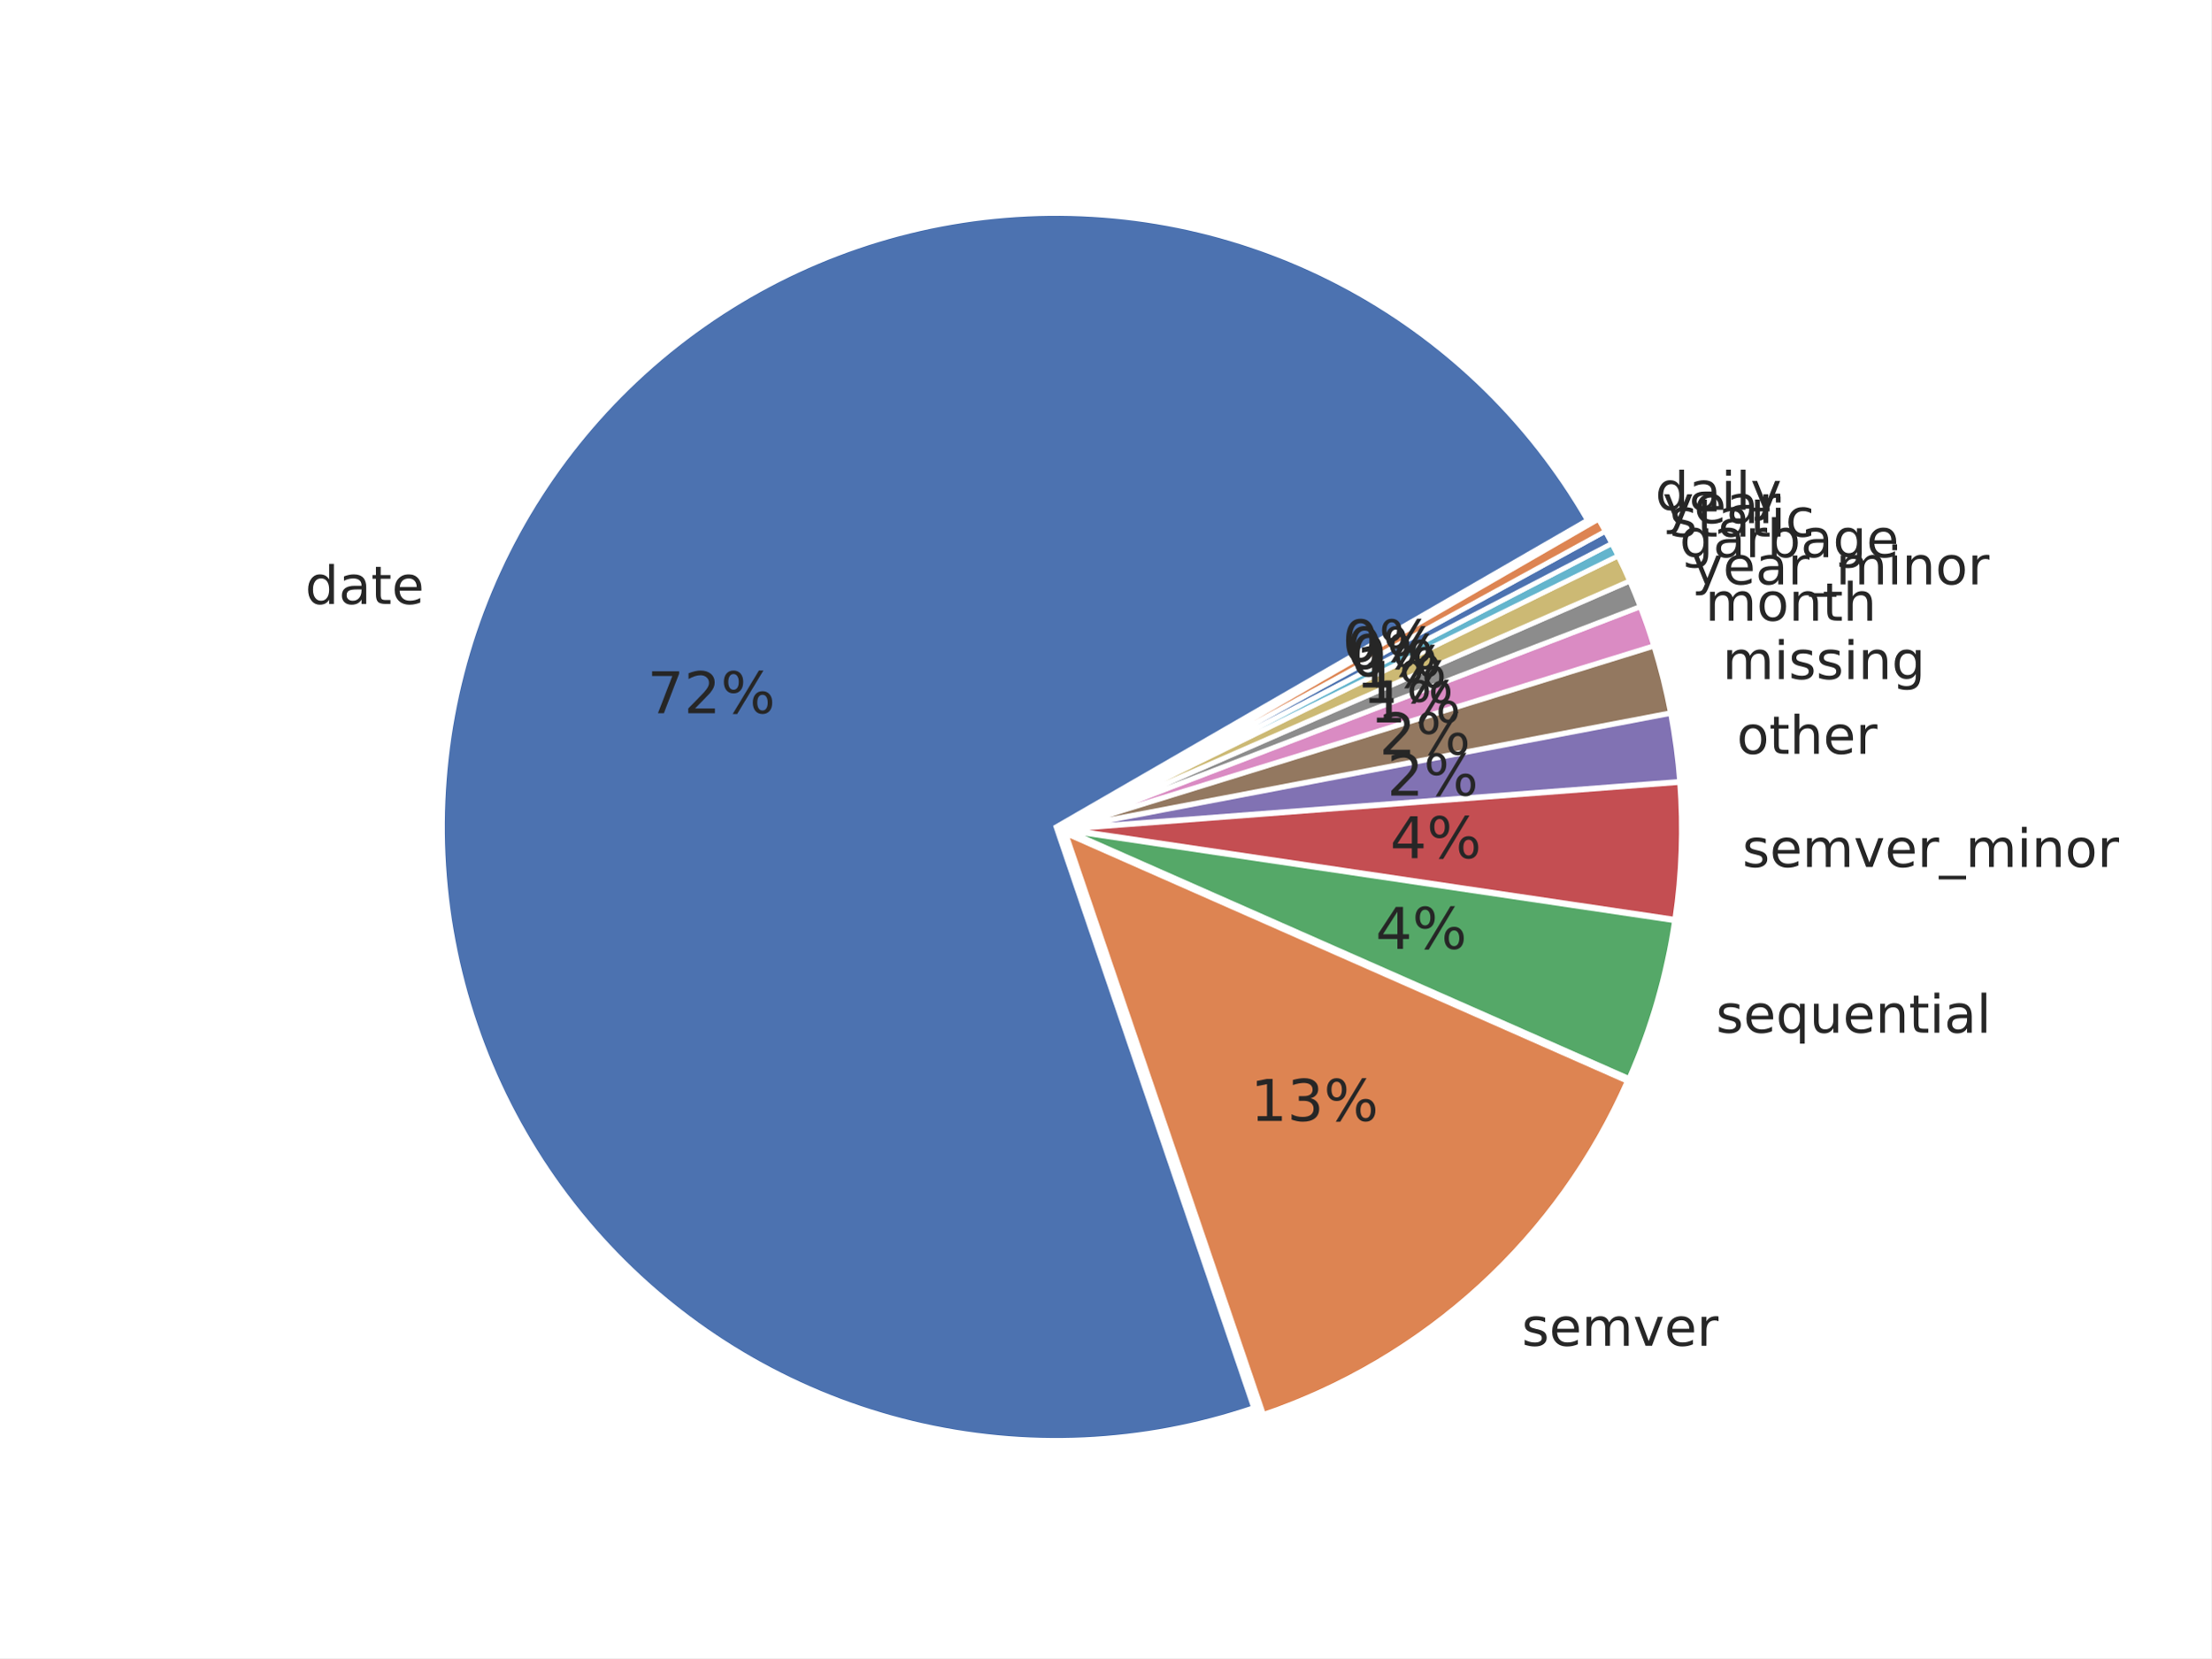
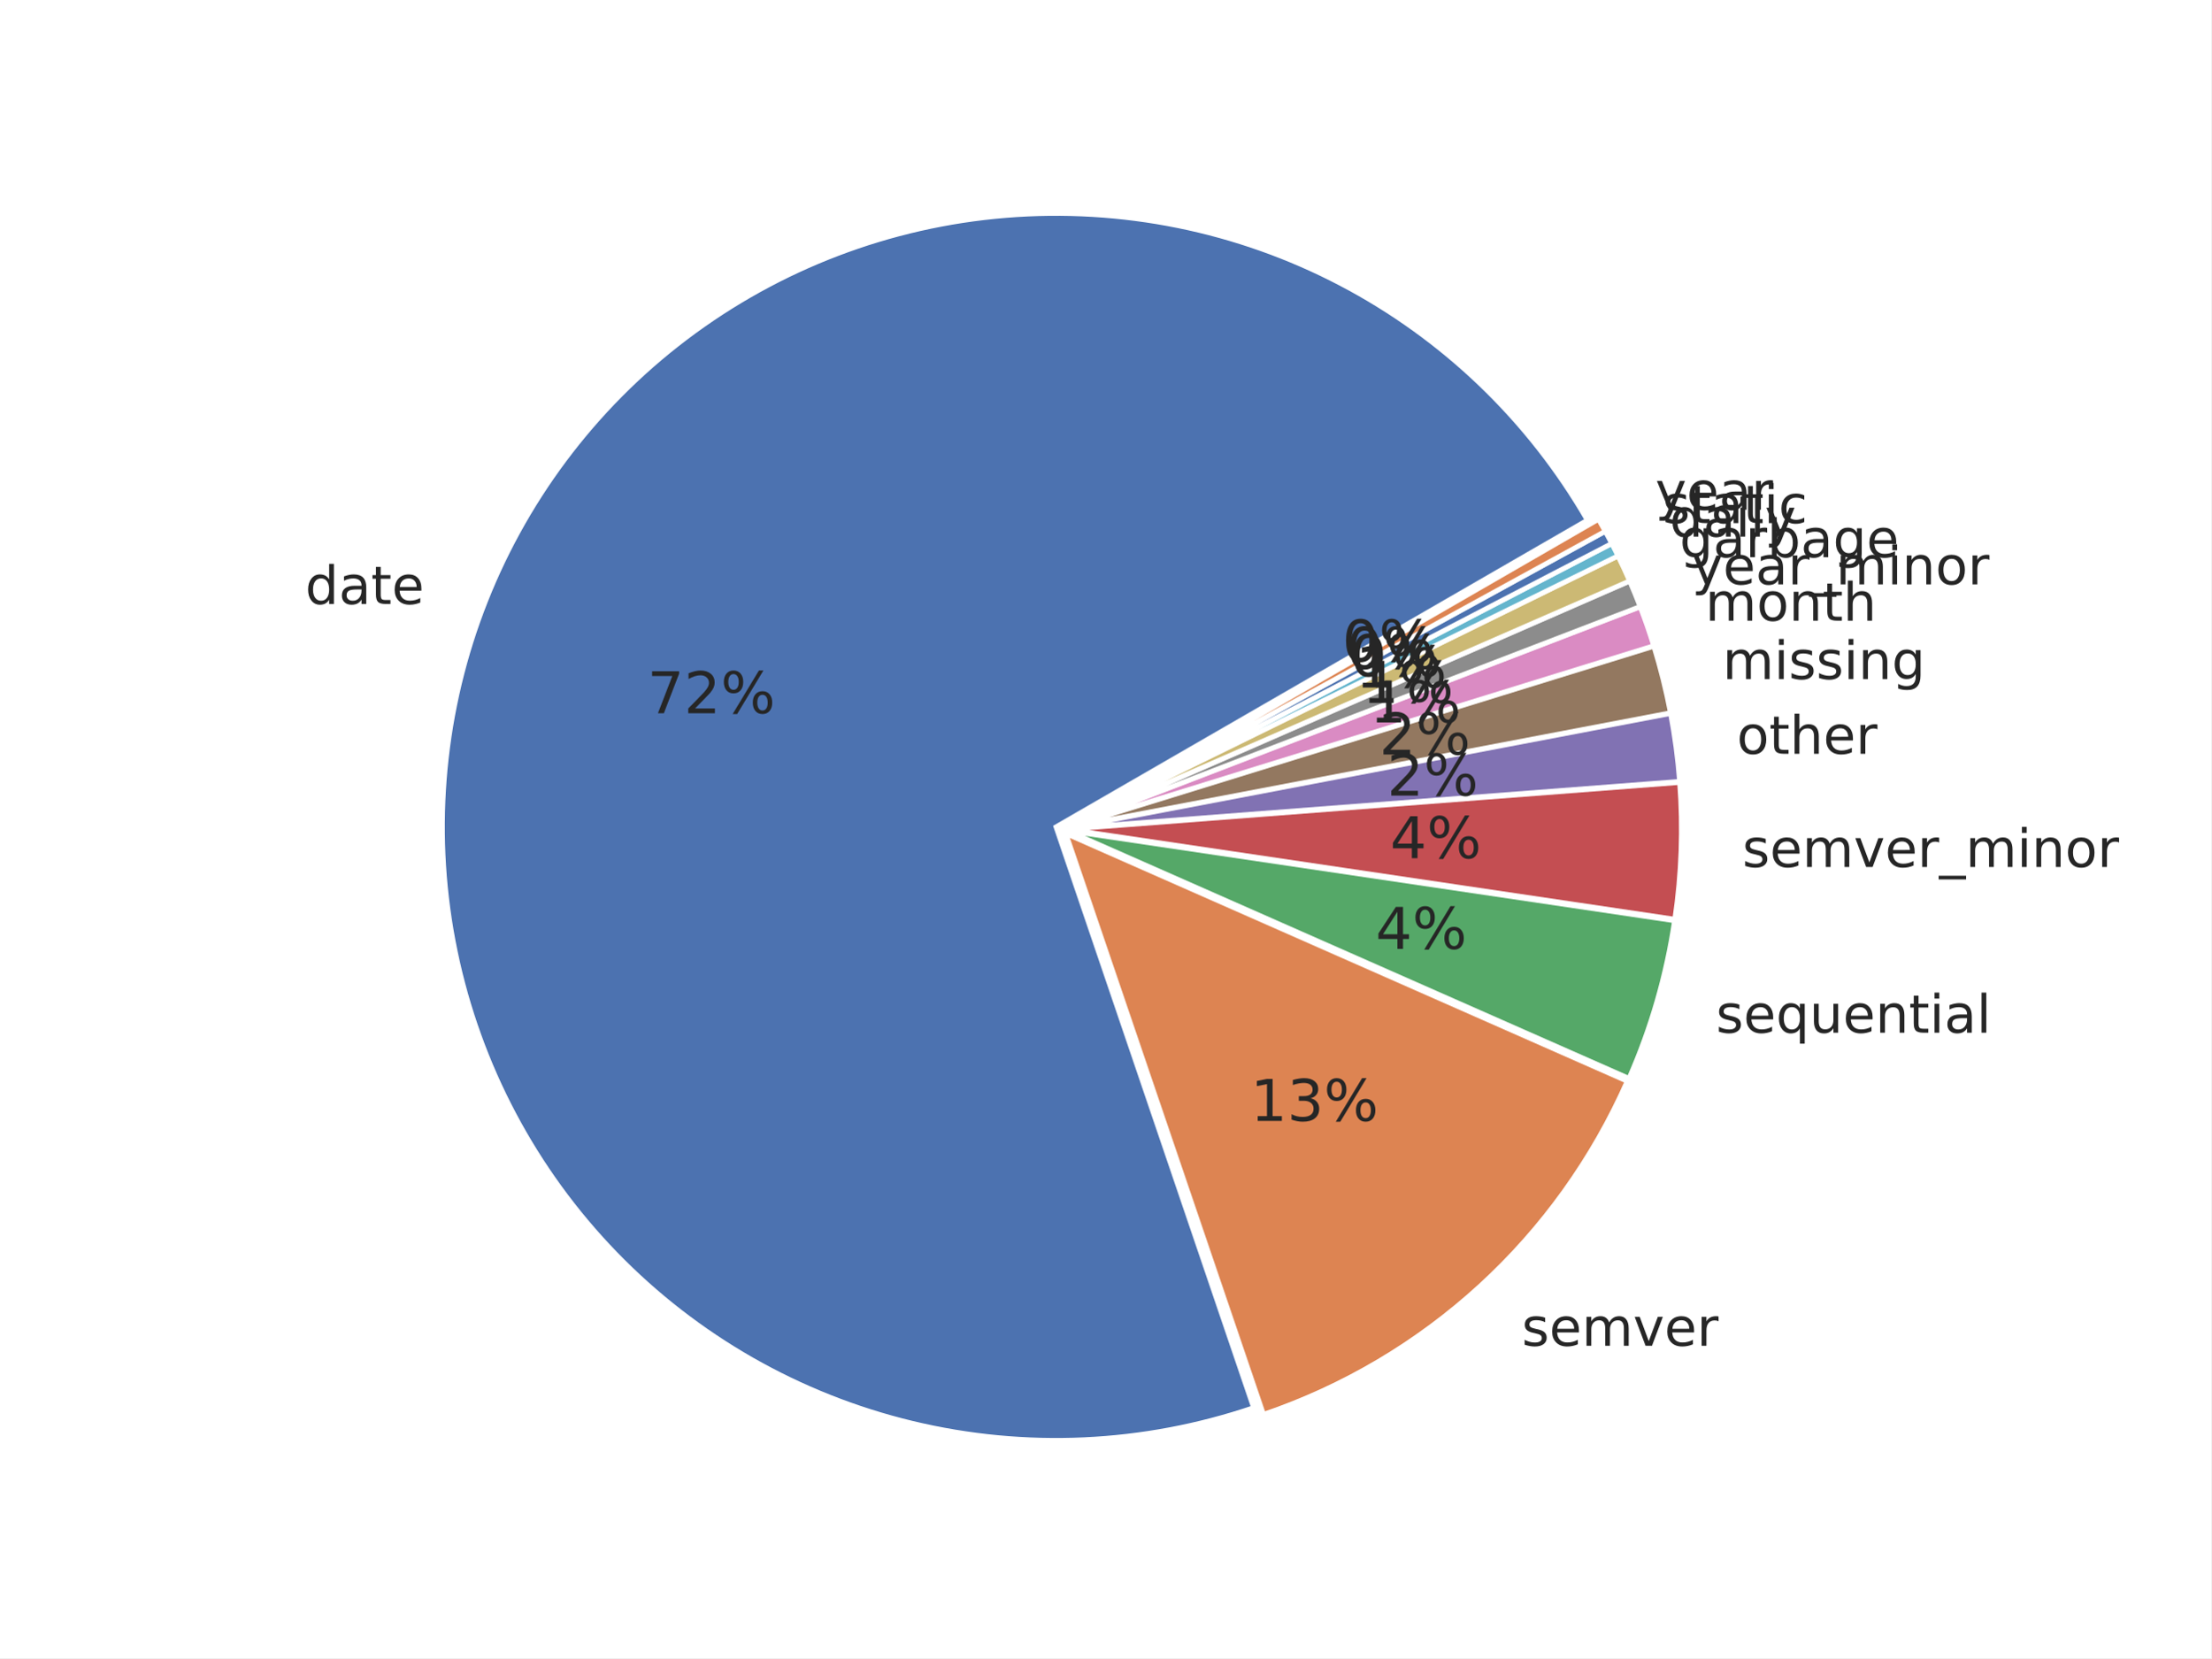
<svg xmlns="http://www.w3.org/2000/svg" xmlns:xlink="http://www.w3.org/1999/xlink" width="460.8pt" height="345.6pt" viewBox="0 0 460.8 345.6" version="1.1">
  <defs>
    <style type="text/css">*{stroke-linejoin: round; stroke-linecap: butt}</style>
  </defs>
  <g id="figure_1">
    <g id="patch_1">
      <path d="M 0 345.6  L 460.8 345.6  L 460.8 0  L 0 0  z " style="fill: #ffffff" />
    </g>
    <g id="axes_1">
      <g id="matplotlib.axis_1" />
      <g id="matplotlib.axis_2" />
      <g id="patch_2">
        <path d="M 330.809 108.414  C 318.697 87.436 300.869 70.324 279.412 59.082  C 257.955 47.84 233.739 42.924 209.596 44.908  C 185.454 46.891 162.365 55.695 143.031 70.289  C 123.696 84.883 108.901 104.675 100.376 127.349  C 91.851 150.023 89.942 174.66 94.873 198.376  C 99.803 222.093 111.373 243.928 128.228 261.326  C 145.084 278.724 166.541 290.979 190.09 296.658  C 213.638 302.337 238.323 301.21 261.256 293.407  L 220.068 172.35  z " style="fill: #4c72b0; stroke: #ffffff; stroke-linejoin: miter" />
      </g>
      <g id="patch_3">
        <path d="M 263.317 294.8  C 280.068 289.101 295.456 279.986 308.503 268.033  C 321.551 256.081 331.977 241.55 339.12 225.361  L 222.129 173.743  z " style="fill: #dd8452; stroke: #ffffff; stroke-linejoin: miter" />
      </g>
      <g id="patch_4">
        <path d="M 339.484 224.773  C 341.793 219.539 343.749 214.157 345.337 208.661  C 346.926 203.165 348.144 197.569 348.983 191.91  L 222.494 173.155  z " style="fill: #55a868; stroke: #ffffff; stroke-linejoin: miter" />
      </g>
      <g id="patch_5">
        <path d="M 349.032 191.601  C 349.731 186.886 350.166 182.135 350.335 177.371  C 350.504 172.608 350.406 167.838 350.042 163.086  L 222.543 172.845  z " style="fill: #c44e52; stroke: #ffffff; stroke-linejoin: miter" />
      </g>
      <g id="patch_6">
        <path d="M 350.032 162.872  C 349.85 160.496 349.602 158.126 349.287 155.764  C 348.973 153.402 348.593 151.049 348.147 148.708  L 222.533 172.631  z " style="fill: #8172b3; stroke: #ffffff; stroke-linejoin: miter" />
      </g>
      <g id="patch_7">
        <path d="M 348.12 148.568  C 347.674 146.227 347.163 143.899 346.587 141.587  C 346.011 139.275 345.371 136.979 344.667 134.703  L 222.506 172.491  z " style="fill: #937860; stroke: #ffffff; stroke-linejoin: miter" />
      </g>
      <g id="patch_8">
        <path d="M 344.634 134.593  C 344.212 133.227 343.766 131.869 343.298 130.518  C 342.83 129.167 342.34 127.824 341.827 126.49  L 222.473 172.381  z " style="fill: #da8bc3; stroke: #ffffff; stroke-linejoin: miter" />
      </g>
      <g id="patch_9">
        <path d="M 341.801 126.423  C 341.459 125.533 341.107 124.647 340.745 123.766  C 340.384 122.884 340.012 122.006 339.63 121.133  L 222.448 172.315  z " style="fill: #8c8c8c; stroke: #ffffff; stroke-linejoin: miter" />
      </g>
      <g id="patch_10">
        <path d="M 339.608 121.081  C 339.226 120.207 338.835 119.338 338.434 118.473  C 338.033 117.609 337.622 116.749 337.202 115.893  L 222.425 172.262  z " style="fill: #ccb974; stroke: #ffffff; stroke-linejoin: miter" />
      </g>
      <g id="patch_11">
        <path d="M 337.184 115.854  C 336.974 115.427 336.761 115 336.546 114.575  C 336.331 114.149 336.114 113.725 335.895 113.302  L 222.407 172.224  z " style="fill: #64b5cd; stroke: #ffffff; stroke-linejoin: miter" />
      </g>
      <g id="patch_12">
        <path d="M 335.881 113.277  C 335.662 112.854 335.44 112.432 335.216 112.012  C 334.991 111.591 334.765 111.172 334.536 110.754  L 222.393 172.198  z " style="fill: #4c72b0; stroke: #ffffff; stroke-linejoin: miter" />
      </g>
      <g id="patch_13">
        <path d="M 334.522 110.729  C 334.293 110.311 334.062 109.895 333.828 109.479  C 333.594 109.064 333.358 108.65 333.12 108.237  L 222.38 172.173  z " style="fill: #dd8452; stroke: #ffffff; stroke-linejoin: miter" />
      </g>
      <g id="text_1">
        <g style="fill: #262626" transform="translate(63.60216 125.8841) scale(0.11 -0.11)">
          <defs>
            <path id="DejaVuSans-64" d="M 2906 2969  L 2906 4863  L 3481 4863  L 3481 0  L 2906 0  L 2906 525  Q 2725 213 2448 61  Q 2172 -91 1784 -91  Q 1150 -91 751 415  Q 353 922 353 1747  Q 353 2572 751 3078  Q 1150 3584 1784 3584  Q 2172 3584 2448 3432  Q 2725 3281 2906 2969  z M 947 1747  Q 947 1113 1208 752  Q 1469 391 1925 391  Q 2381 391 2643 752  Q 2906 1113 2906 1747  Q 2906 2381 2643 2742  Q 2381 3103 1925 3103  Q 1469 3103 1208 2742  Q 947 2381 947 1747  z " transform="scale(0.015625)" />
            <path id="DejaVuSans-61" d="M 2194 1759  Q 1497 1759 1228 1600  Q 959 1441 959 1056  Q 959 750 1161 570  Q 1363 391 1709 391  Q 2188 391 2477 730  Q 2766 1069 2766 1631  L 2766 1759  L 2194 1759  z M 3341 1997  L 3341 0  L 2766 0  L 2766 531  Q 2569 213 2275 61  Q 1981 -91 1556 -91  Q 1019 -91 701 211  Q 384 513 384 1019  Q 384 1609 779 1909  Q 1175 2209 1959 2209  L 2766 2209  L 2766 2266  Q 2766 2663 2505 2880  Q 2244 3097 1772 3097  Q 1472 3097 1187 3025  Q 903 2953 641 2809  L 641 3341  Q 956 3463 1253 3523  Q 1550 3584 1831 3584  Q 2591 3584 2966 3190  Q 3341 2797 3341 1997  z " transform="scale(0.015625)" />
            <path id="DejaVuSans-74" d="M 1172 4494  L 1172 3500  L 2356 3500  L 2356 3053  L 1172 3053  L 1172 1153  Q 1172 725 1289 603  Q 1406 481 1766 481  L 2356 481  L 2356 0  L 1766 0  Q 1100 0 847 248  Q 594 497 594 1153  L 594 3053  L 172 3053  L 172 3500  L 594 3500  L 594 4494  L 1172 4494  z " transform="scale(0.015625)" />
            <path id="DejaVuSans-65" d="M 3597 1894  L 3597 1613  L 953 1613  Q 991 1019 1311 708  Q 1631 397 2203 397  Q 2534 397 2845 478  Q 3156 559 3463 722  L 3463 178  Q 3153 47 2828 -22  Q 2503 -91 2169 -91  Q 1331 -91 842 396  Q 353 884 353 1716  Q 353 2575 817 3079  Q 1281 3584 2069 3584  Q 2775 3584 3186 3129  Q 3597 2675 3597 1894  z M 3022 2063  Q 3016 2534 2758 2815  Q 2500 3097 2075 3097  Q 1594 3097 1305 2825  Q 1016 2553 972 2059  L 3022 2063  z " transform="scale(0.015625)" />
          </defs>
          <use xlink:href="#DejaVuSans-64" />
          <use xlink:href="#DejaVuSans-61" transform="translate(63.47656 0)" />
          <use xlink:href="#DejaVuSans-74" transform="translate(124.7559 0)" />
          <use xlink:href="#DejaVuSans-65" transform="translate(163.9648 0)" />
        </g>
      </g>
      <g id="text_2">
        <g style="fill: #262626" transform="translate(134.9172 148.6606) scale(0.12 -0.12)">
          <defs>
            <path id="DejaVuSans-37" d="M 525 4666  L 3525 4666  L 3525 4397  L 1831 0  L 1172 0  L 2766 4134  L 525 4134  L 525 4666  z " transform="scale(0.015625)" />
            <path id="DejaVuSans-32" d="M 1228 531  L 3431 531  L 3431 0  L 469 0  L 469 531  Q 828 903 1448 1529  Q 2069 2156 2228 2338  Q 2531 2678 2651 2914  Q 2772 3150 2772 3378  Q 2772 3750 2511 3984  Q 2250 4219 1831 4219  Q 1534 4219 1204 4116  Q 875 4013 500 3803  L 500 4441  Q 881 4594 1212 4672  Q 1544 4750 1819 4750  Q 2544 4750 2975 4387  Q 3406 4025 3406 3419  Q 3406 3131 3298 2873  Q 3191 2616 2906 2266  Q 2828 2175 2409 1742  Q 1991 1309 1228 531  z " transform="scale(0.015625)" />
            <path id="DejaVuSans-25" d="M 4653 2053  Q 4381 2053 4226 1822  Q 4072 1591 4072 1178  Q 4072 772 4226 539  Q 4381 306 4653 306  Q 4919 306 5073 539  Q 5228 772 5228 1178  Q 5228 1588 5073 1820  Q 4919 2053 4653 2053  z M 4653 2450  Q 5147 2450 5437 2106  Q 5728 1763 5728 1178  Q 5728 594 5436 251  Q 5144 -91 4653 -91  Q 4153 -91 3862 251  Q 3572 594 3572 1178  Q 3572 1766 3864 2108  Q 4156 2450 4653 2450  z M 1428 4353  Q 1159 4353 1004 4120  Q 850 3888 850 3481  Q 850 3069 1003 2837  Q 1156 2606 1428 2606  Q 1700 2606 1854 2837  Q 2009 3069 2009 3481  Q 2009 3884 1853 4118  Q 1697 4353 1428 4353  z M 4250 4750  L 4750 4750  L 1831 -91  L 1331 -91  L 4250 4750  z M 1428 4750  Q 1922 4750 2215 4408  Q 2509 4066 2509 3481  Q 2509 2891 2217 2550  Q 1925 2209 1428 2209  Q 931 2209 642 2551  Q 353 2894 353 3481  Q 353 4063 643 4406  Q 934 4750 1428 4750  z " transform="scale(0.015625)" />
          </defs>
          <use xlink:href="#DejaVuSans-37" />
          <use xlink:href="#DejaVuSans-32" transform="translate(63.62305 0)" />
          <use xlink:href="#DejaVuSans-25" transform="translate(127.2461 0)" />
        </g>
      </g>
      <g id="text_3">
        <g style="fill: #262626" transform="translate(317.1408 280.4978) scale(0.11 -0.11)">
          <defs>
            <path id="DejaVuSans-73" d="M 2834 3397  L 2834 2853  Q 2591 2978 2328 3040  Q 2066 3103 1784 3103  Q 1356 3103 1142 2972  Q 928 2841 928 2578  Q 928 2378 1081 2264  Q 1234 2150 1697 2047  L 1894 2003  Q 2506 1872 2764 1633  Q 3022 1394 3022 966  Q 3022 478 2636 193  Q 2250 -91 1575 -91  Q 1294 -91 989 -36  Q 684 19 347 128  L 347 722  Q 666 556 975 473  Q 1284 391 1588 391  Q 1994 391 2212 530  Q 2431 669 2431 922  Q 2431 1156 2273 1281  Q 2116 1406 1581 1522  L 1381 1569  Q 847 1681 609 1914  Q 372 2147 372 2553  Q 372 3047 722 3315  Q 1072 3584 1716 3584  Q 2034 3584 2315 3537  Q 2597 3491 2834 3397  z " transform="scale(0.015625)" />
            <path id="DejaVuSans-6d" d="M 3328 2828  Q 3544 3216 3844 3400  Q 4144 3584 4550 3584  Q 5097 3584 5394 3201  Q 5691 2819 5691 2113  L 5691 0  L 5113 0  L 5113 2094  Q 5113 2597 4934 2840  Q 4756 3084 4391 3084  Q 3944 3084 3684 2787  Q 3425 2491 3425 1978  L 3425 0  L 2847 0  L 2847 2094  Q 2847 2600 2669 2842  Q 2491 3084 2119 3084  Q 1678 3084 1418 2786  Q 1159 2488 1159 1978  L 1159 0  L 581 0  L 581 3500  L 1159 3500  L 1159 2956  Q 1356 3278 1631 3431  Q 1906 3584 2284 3584  Q 2666 3584 2933 3390  Q 3200 3197 3328 2828  z " transform="scale(0.015625)" />
            <path id="DejaVuSans-76" d="M 191 3500  L 800 3500  L 1894 563  L 2988 3500  L 3597 3500  L 2284 0  L 1503 0  L 191 3500  z " transform="scale(0.015625)" />
            <path id="DejaVuSans-72" d="M 2631 2963  Q 2534 3019 2420 3045  Q 2306 3072 2169 3072  Q 1681 3072 1420 2755  Q 1159 2438 1159 1844  L 1159 0  L 581 0  L 581 3500  L 1159 3500  L 1159 2956  Q 1341 3275 1631 3429  Q 1922 3584 2338 3584  Q 2397 3584 2469 3576  Q 2541 3569 2628 3553  L 2631 2963  z " transform="scale(0.015625)" />
          </defs>
          <use xlink:href="#DejaVuSans-73" />
          <use xlink:href="#DejaVuSans-65" transform="translate(52.09961 0)" />
          <use xlink:href="#DejaVuSans-6d" transform="translate(113.623 0)" />
          <use xlink:href="#DejaVuSans-76" transform="translate(211.0352 0)" />
          <use xlink:href="#DejaVuSans-65" transform="translate(270.2148 0)" />
          <use xlink:href="#DejaVuSans-72" transform="translate(331.7383 0)" />
        </g>
      </g>
      <g id="text_4">
        <g style="fill: #262626" transform="translate(260.6176 233.6285) scale(0.12 -0.12)">
          <defs>
            <path id="DejaVuSans-31" d="M 794 531  L 1825 531  L 1825 4091  L 703 3866  L 703 4441  L 1819 4666  L 2450 4666  L 2450 531  L 3481 531  L 3481 0  L 794 0  L 794 531  z " transform="scale(0.015625)" />
            <path id="DejaVuSans-33" d="M 2597 2516  Q 3050 2419 3304 2112  Q 3559 1806 3559 1356  Q 3559 666 3084 287  Q 2609 -91 1734 -91  Q 1441 -91 1130 -33  Q 819 25 488 141  L 488 750  Q 750 597 1062 519  Q 1375 441 1716 441  Q 2309 441 2620 675  Q 2931 909 2931 1356  Q 2931 1769 2642 2001  Q 2353 2234 1838 2234  L 1294 2234  L 1294 2753  L 1863 2753  Q 2328 2753 2575 2939  Q 2822 3125 2822 3475  Q 2822 3834 2567 4026  Q 2313 4219 1838 4219  Q 1578 4219 1281 4162  Q 984 4106 628 3988  L 628 4550  Q 988 4650 1302 4700  Q 1616 4750 1894 4750  Q 2613 4750 3031 4423  Q 3450 4097 3450 3541  Q 3450 3153 3228 2886  Q 3006 2619 2597 2516  z " transform="scale(0.015625)" />
          </defs>
          <use xlink:href="#DejaVuSans-31" />
          <use xlink:href="#DejaVuSans-33" transform="translate(63.62305 0)" />
          <use xlink:href="#DejaVuSans-25" transform="translate(127.2461 0)" />
        </g>
      </g>
      <g id="text_5">
        <g style="fill: #262626" transform="translate(357.6217 215.2468) scale(0.11 -0.11)">
          <defs>
            <path id="DejaVuSans-71" d="M 947 1747  Q 947 1113 1208 752  Q 1469 391 1925 391  Q 2381 391 2643 752  Q 2906 1113 2906 1747  Q 2906 2381 2643 2742  Q 2381 3103 1925 3103  Q 1469 3103 1208 2742  Q 947 2381 947 1747  z M 2906 525  Q 2725 213 2448 61  Q 2172 -91 1784 -91  Q 1150 -91 751 415  Q 353 922 353 1747  Q 353 2572 751 3078  Q 1150 3584 1784 3584  Q 2172 3584 2448 3432  Q 2725 3281 2906 2969  L 2906 3500  L 3481 3500  L 3481 -1331  L 2906 -1331  L 2906 525  z " transform="scale(0.015625)" />
            <path id="DejaVuSans-75" d="M 544 1381  L 544 3500  L 1119 3500  L 1119 1403  Q 1119 906 1312 657  Q 1506 409 1894 409  Q 2359 409 2629 706  Q 2900 1003 2900 1516  L 2900 3500  L 3475 3500  L 3475 0  L 2900 0  L 2900 538  Q 2691 219 2414 64  Q 2138 -91 1772 -91  Q 1169 -91 856 284  Q 544 659 544 1381  z M 1991 3584  L 1991 3584  z " transform="scale(0.015625)" />
            <path id="DejaVuSans-6e" d="M 3513 2113  L 3513 0  L 2938 0  L 2938 2094  Q 2938 2591 2744 2837  Q 2550 3084 2163 3084  Q 1697 3084 1428 2787  Q 1159 2491 1159 1978  L 1159 0  L 581 0  L 581 3500  L 1159 3500  L 1159 2956  Q 1366 3272 1645 3428  Q 1925 3584 2291 3584  Q 2894 3584 3203 3211  Q 3513 2838 3513 2113  z " transform="scale(0.015625)" />
            <path id="DejaVuSans-69" d="M 603 3500  L 1178 3500  L 1178 0  L 603 0  L 603 3500  z M 603 4863  L 1178 4863  L 1178 4134  L 603 4134  L 603 4863  z " transform="scale(0.015625)" />
            <path id="DejaVuSans-6c" d="M 603 4863  L 1178 4863  L 1178 0  L 603 0  L 603 4863  z " transform="scale(0.015625)" />
          </defs>
          <use xlink:href="#DejaVuSans-73" />
          <use xlink:href="#DejaVuSans-65" transform="translate(52.09961 0)" />
          <use xlink:href="#DejaVuSans-71" transform="translate(113.623 0)" />
          <use xlink:href="#DejaVuSans-75" transform="translate(177.0996 0)" />
          <use xlink:href="#DejaVuSans-65" transform="translate(240.4785 0)" />
          <use xlink:href="#DejaVuSans-6e" transform="translate(302.002 0)" />
          <use xlink:href="#DejaVuSans-74" transform="translate(365.3809 0)" />
          <use xlink:href="#DejaVuSans-69" transform="translate(404.5898 0)" />
          <use xlink:href="#DejaVuSans-61" transform="translate(432.373 0)" />
          <use xlink:href="#DejaVuSans-6c" transform="translate(493.6523 0)" />
        </g>
      </g>
      <g id="text_6">
        <g style="fill: #262626" transform="translate(286.6814 197.7698) scale(0.12 -0.12)">
          <defs>
            <path id="DejaVuSans-34" d="M 2419 4116  L 825 1625  L 2419 1625  L 2419 4116  z M 2253 4666  L 3047 4666  L 3047 1625  L 3713 1625  L 3713 1100  L 3047 1100  L 3047 0  L 2419 0  L 2419 1100  L 313 1100  L 313 1709  L 2253 4666  z " transform="scale(0.015625)" />
          </defs>
          <use xlink:href="#DejaVuSans-34" />
          <use xlink:href="#DejaVuSans-25" transform="translate(63.62305 0)" />
        </g>
      </g>
      <g id="text_7">
        <g style="fill: #262626" transform="translate(363.1141 180.7064) scale(0.11 -0.11)">
          <defs>
            <path id="DejaVuSans-5f" d="M 3263 -1063  L 3263 -1509  L -63 -1509  L -63 -1063  L 3263 -1063  z " transform="scale(0.015625)" />
            <path id="DejaVuSans-6f" d="M 1959 3097  Q 1497 3097 1228 2736  Q 959 2375 959 1747  Q 959 1119 1226 758  Q 1494 397 1959 397  Q 2419 397 2687 759  Q 2956 1122 2956 1747  Q 2956 2369 2687 2733  Q 2419 3097 1959 3097  z M 1959 3584  Q 2709 3584 3137 3096  Q 3566 2609 3566 1747  Q 3566 888 3137 398  Q 2709 -91 1959 -91  Q 1206 -91 779 398  Q 353 888 353 1747  Q 353 2609 779 3096  Q 1206 3584 1959 3584  z " transform="scale(0.015625)" />
          </defs>
          <use xlink:href="#DejaVuSans-73" />
          <use xlink:href="#DejaVuSans-65" transform="translate(52.09961 0)" />
          <use xlink:href="#DejaVuSans-6d" transform="translate(113.623 0)" />
          <use xlink:href="#DejaVuSans-76" transform="translate(211.0352 0)" />
          <use xlink:href="#DejaVuSans-65" transform="translate(270.2148 0)" />
          <use xlink:href="#DejaVuSans-72" transform="translate(331.7383 0)" />
          <use xlink:href="#DejaVuSans-5f" transform="translate(372.8516 0)" />
          <use xlink:href="#DejaVuSans-6d" transform="translate(422.8516 0)" />
          <use xlink:href="#DejaVuSans-69" transform="translate(520.2637 0)" />
          <use xlink:href="#DejaVuSans-6e" transform="translate(548.0469 0)" />
          <use xlink:href="#DejaVuSans-6f" transform="translate(611.4258 0)" />
          <use xlink:href="#DejaVuSans-72" transform="translate(672.6074 0)" />
        </g>
      </g>
      <g id="text_8">
        <g style="fill: #262626" transform="translate(289.6998 178.8722) scale(0.12 -0.12)">
          <use xlink:href="#DejaVuSans-34" />
          <use xlink:href="#DejaVuSans-25" transform="translate(63.62305 0)" />
        </g>
      </g>
      <g id="text_9">
        <g style="fill: #262626" transform="translate(361.9627 157.1121) scale(0.11 -0.11)">
          <defs>
            <path id="DejaVuSans-68" d="M 3513 2113  L 3513 0  L 2938 0  L 2938 2094  Q 2938 2591 2744 2837  Q 2550 3084 2163 3084  Q 1697 3084 1428 2787  Q 1159 2491 1159 1978  L 1159 0  L 581 0  L 581 4863  L 1159 4863  L 1159 2956  Q 1366 3272 1645 3428  Q 1925 3584 2291 3584  Q 2894 3584 3203 3211  Q 3513 2838 3513 2113  z " transform="scale(0.015625)" />
          </defs>
          <use xlink:href="#DejaVuSans-6f" />
          <use xlink:href="#DejaVuSans-74" transform="translate(61.18164 0)" />
          <use xlink:href="#DejaVuSans-68" transform="translate(100.3906 0)" />
          <use xlink:href="#DejaVuSans-65" transform="translate(163.7695 0)" />
          <use xlink:href="#DejaVuSans-72" transform="translate(225.293 0)" />
        </g>
      </g>
      <g id="text_10">
        <g style="fill: #262626" transform="translate(289.067 165.8219) scale(0.12 -0.12)">
          <use xlink:href="#DejaVuSans-32" />
          <use xlink:href="#DejaVuSans-25" transform="translate(63.62305 0)" />
        </g>
      </g>
      <g id="text_11">
        <g style="fill: #262626" transform="translate(358.9955 141.5318) scale(0.11 -0.11)">
          <defs>
            <path id="DejaVuSans-67" d="M 2906 1791  Q 2906 2416 2648 2759  Q 2391 3103 1925 3103  Q 1463 3103 1205 2759  Q 947 2416 947 1791  Q 947 1169 1205 825  Q 1463 481 1925 481  Q 2391 481 2648 825  Q 2906 1169 2906 1791  z M 3481 434  Q 3481 -459 3084 -895  Q 2688 -1331 1869 -1331  Q 1566 -1331 1297 -1286  Q 1028 -1241 775 -1147  L 775 -588  Q 1028 -725 1275 -790  Q 1522 -856 1778 -856  Q 2344 -856 2625 -561  Q 2906 -266 2906 331  L 2906 616  Q 2728 306 2450 153  Q 2172 0 1784 0  Q 1141 0 747 490  Q 353 981 353 1791  Q 353 2603 747 3093  Q 1141 3584 1784 3584  Q 2172 3584 2450 3431  Q 2728 3278 2906 2969  L 2906 3500  L 3481 3500  L 3481 434  z " transform="scale(0.015625)" />
          </defs>
          <use xlink:href="#DejaVuSans-6d" />
          <use xlink:href="#DejaVuSans-69" transform="translate(97.41211 0)" />
          <use xlink:href="#DejaVuSans-73" transform="translate(125.1953 0)" />
          <use xlink:href="#DejaVuSans-73" transform="translate(177.2949 0)" />
          <use xlink:href="#DejaVuSans-69" transform="translate(229.3945 0)" />
          <use xlink:href="#DejaVuSans-6e" transform="translate(257.1777 0)" />
          <use xlink:href="#DejaVuSans-67" transform="translate(320.5566 0)" />
        </g>
      </g>
      <g id="text_12">
        <g style="fill: #262626" transform="translate(287.4364 157.2598) scale(0.12 -0.12)">
          <use xlink:href="#DejaVuSans-32" />
          <use xlink:href="#DejaVuSans-25" transform="translate(63.62305 0)" />
        </g>
      </g>
      <g id="text_13">
        <g style="fill: #262626" transform="translate(355.3809 129.3667) scale(0.11 -0.11)">
          <use xlink:href="#DejaVuSans-6d" />
          <use xlink:href="#DejaVuSans-6f" transform="translate(97.41211 0)" />
          <use xlink:href="#DejaVuSans-6e" transform="translate(158.5938 0)" />
          <use xlink:href="#DejaVuSans-74" transform="translate(221.9727 0)" />
          <use xlink:href="#DejaVuSans-68" transform="translate(261.1816 0)" />
        </g>
      </g>
      <g id="text_14">
        <g style="fill: #262626" transform="translate(285.45 150.5744) scale(0.12 -0.12)">
          <use xlink:href="#DejaVuSans-31" />
          <use xlink:href="#DejaVuSans-25" transform="translate(63.62305 0)" />
        </g>
      </g>
      <g id="text_15">
        <g style="fill: #262626" transform="translate(352.5752 121.7932) scale(0.11 -0.11)">
          <defs>
            <path id="DejaVuSans-79" d="M 2059 -325  Q 1816 -950 1584 -1140  Q 1353 -1331 966 -1331  L 506 -1331  L 506 -850  L 844 -850  Q 1081 -850 1212 -737  Q 1344 -625 1503 -206  L 1606 56  L 191 3500  L 800 3500  L 1894 763  L 2988 3500  L 3597 3500  L 2059 -325  z " transform="scale(0.015625)" />
          </defs>
          <use xlink:href="#DejaVuSans-79" />
          <use xlink:href="#DejaVuSans-65" transform="translate(59.17969 0)" />
          <use xlink:href="#DejaVuSans-61" transform="translate(120.7031 0)" />
          <use xlink:href="#DejaVuSans-72" transform="translate(181.9824 0)" />
          <use xlink:href="#DejaVuSans-5f" transform="translate(223.0957 0)" />
          <use xlink:href="#DejaVuSans-6d" transform="translate(273.0957 0)" />
          <use xlink:href="#DejaVuSans-69" transform="translate(370.5078 0)" />
          <use xlink:href="#DejaVuSans-6e" transform="translate(398.291 0)" />
          <use xlink:href="#DejaVuSans-6f" transform="translate(461.6699 0)" />
          <use xlink:href="#DejaVuSans-72" transform="translate(522.8516 0)" />
        </g>
      </g>
      <g id="text_16">
        <g style="fill: #262626" transform="translate(283.9081 146.4965) scale(0.12 -0.12)">
          <use xlink:href="#DejaVuSans-31" />
          <use xlink:href="#DejaVuSans-25" transform="translate(63.62305 0)" />
        </g>
      </g>
      <g id="text_17">
        <g style="fill: #262626" transform="translate(350.0348 116.1297) scale(0.11 -0.11)">
          <defs>
            <path id="DejaVuSans-62" d="M 3116 1747  Q 3116 2381 2855 2742  Q 2594 3103 2138 3103  Q 1681 3103 1420 2742  Q 1159 2381 1159 1747  Q 1159 1113 1420 752  Q 1681 391 2138 391  Q 2594 391 2855 752  Q 3116 1113 3116 1747  z M 1159 2969  Q 1341 3281 1617 3432  Q 1894 3584 2278 3584  Q 2916 3584 3314 3078  Q 3713 2572 3713 1747  Q 3713 922 3314 415  Q 2916 -91 2278 -91  Q 1894 -91 1617 61  Q 1341 213 1159 525  L 1159 0  L 581 0  L 581 4863  L 1159 4863  L 1159 2969  z " transform="scale(0.015625)" />
          </defs>
          <use xlink:href="#DejaVuSans-67" />
          <use xlink:href="#DejaVuSans-61" transform="translate(63.47656 0)" />
          <use xlink:href="#DejaVuSans-72" transform="translate(124.7559 0)" />
          <use xlink:href="#DejaVuSans-62" transform="translate(165.8691 0)" />
          <use xlink:href="#DejaVuSans-61" transform="translate(229.3457 0)" />
          <use xlink:href="#DejaVuSans-67" transform="translate(290.625 0)" />
          <use xlink:href="#DejaVuSans-65" transform="translate(354.1016 0)" />
        </g>
      </g>
      <g id="text_18">
        <g style="fill: #262626" transform="translate(282.512 143.3001) scale(0.12 -0.12)">
          <use xlink:href="#DejaVuSans-31" />
          <use xlink:href="#DejaVuSans-25" transform="translate(63.62305 0)" />
        </g>
      </g>
      <g id="text_19">
        <g style="fill: #262626" transform="translate(347.9602 111.8453) scale(0.11 -0.11)">
+           <use xlink:href="#DejaVuSans-64" />
+           <use xlink:href="#DejaVuSans-61" transform="translate(63.47656 0)" />
+           <use xlink:href="#DejaVuSans-69" transform="translate(124.7559 0)" />
+           <use xlink:href="#DejaVuSans-6c" transform="translate(152.5391 0)" />
+           <use xlink:href="#DejaVuSans-79" transform="translate(180.3223 0)" />
+         </g>
+       </g>
+       <g id="text_20">
+         <g style="fill: #262626" transform="translate(281.372 140.9455) scale(0.12 -0.12)">
+           <defs>
+             <path id="DejaVuSans-30" d="M 2034 4250  Q 1547 4250 1301 3770  Q 1056 3291 1056 2328  Q 1056 1369 1301 889  Q 1547 409 2034 409  Q 2525 409 2770 889  Q 3016 1369 3016 2328  Q 3016 3291 2770 3770  Q 2525 4250 2034 4250  z M 2034 4750  Q 2819 4750 3233 4129  Q 3647 3509 3647 2328  Q 3647 1150 3233 529  Q 2819 -91 2034 -91  Q 1250 -91 836 529  Q 422 1150 422 2328  Q 422 3509 836 4129  Q 1250 4750 2034 4750  z " transform="scale(0.015625)" />
+           </defs>
+           <use xlink:href="#DejaVuSans-30" />
+           <use xlink:href="#DejaVuSans-25" transform="translate(63.62305 0)" />
+         </g>
+       </g>
+       <g id="text_21">
+         <g style="fill: #262626" transform="translate(346.4978 109.0284) scale(0.11 -0.11)">
          <defs>
            <path id="DejaVuSans-63" d="M 3122 3366  L 3122 2828  Q 2878 2963 2633 3030  Q 2388 3097 2138 3097  Q 1578 3097 1268 2742  Q 959 2388 959 1747  Q 959 1106 1268 751  Q 1578 397 2138 397  Q 2388 397 2633 464  Q 2878 531 3122 666  L 3122 134  Q 2881 22 2623 -34  Q 2366 -91 2075 -91  Q 1284 -91 818 406  Q 353 903 353 1747  Q 353 2603 823 3093  Q 1294 3584 2113 3584  Q 2378 3584 2631 3529  Q 2884 3475 3122 3366  z " transform="scale(0.015625)" />
          </defs>
          <use xlink:href="#DejaVuSans-73" />
          <use xlink:href="#DejaVuSans-74" transform="translate(52.09961 0)" />
          <use xlink:href="#DejaVuSans-61" transform="translate(91.30859 0)" />
          <use xlink:href="#DejaVuSans-74" transform="translate(152.5879 0)" />
          <use xlink:href="#DejaVuSans-69" transform="translate(191.7969 0)" />
          <use xlink:href="#DejaVuSans-63" transform="translate(219.5801 0)" />
        </g>
      </g>
-       <g id="text_20">
-         <g style="fill: #262626" transform="translate(281.372 140.9455) scale(0.12 -0.12)">
-           <defs>
-             <path id="DejaVuSans-30" d="M 2034 4250  Q 1547 4250 1301 3770  Q 1056 3291 1056 2328  Q 1056 1369 1301 889  Q 1547 409 2034 409  Q 2525 409 2770 889  Q 3016 1369 3016 2328  Q 3016 3291 2770 3770  Q 2525 4250 2034 4250  z M 2034 4750  Q 2819 4750 3233 4129  Q 3647 3509 3647 2328  Q 3647 1150 3233 529  Q 2819 -91 2034 -91  Q 1250 -91 836 529  Q 422 1150 422 2328  Q 422 3509 836 4129  Q 1250 4750 2034 4750  z " transform="scale(0.015625)" />
-           </defs>
+       <g id="text_22">
+         <g style="fill: #262626" transform="translate(280.5683 139.3976) scale(0.12 -0.12)">
          <use xlink:href="#DejaVuSans-30" />
          <use xlink:href="#DejaVuSans-25" transform="translate(63.62305 0)" />
        </g>
      </g>
-       <g id="text_21">
-         <g style="fill: #262626" transform="translate(346.4978 109.0284) scale(0.11 -0.11)">
+       <g id="text_23">
+         <g style="fill: #262626" transform="translate(344.9729 106.2452) scale(0.11 -0.11)">
          <use xlink:href="#DejaVuSans-79" />
          <use xlink:href="#DejaVuSans-65" transform="translate(59.17969 0)" />
          <use xlink:href="#DejaVuSans-61" transform="translate(120.7031 0)" />
          <use xlink:href="#DejaVuSans-72" transform="translate(181.9824 0)" />
        </g>
      </g>
-       <g id="text_22">
-         <g style="fill: #262626" transform="translate(280.5683 139.3976) scale(0.12 -0.12)">
-           <use xlink:href="#DejaVuSans-30" />
-           <use xlink:href="#DejaVuSans-25" transform="translate(63.62305 0)" />
-         </g>
-       </g>
-       <g id="text_23">
-         <g style="fill: #262626" transform="translate(344.9729 106.2452) scale(0.11 -0.11)">
-           <use xlink:href="#DejaVuSans-64" />
-           <use xlink:href="#DejaVuSans-61" transform="translate(63.47656 0)" />
-           <use xlink:href="#DejaVuSans-69" transform="translate(124.7559 0)" />
-           <use xlink:href="#DejaVuSans-6c" transform="translate(152.5391 0)" />
-           <use xlink:href="#DejaVuSans-79" transform="translate(180.3223 0)" />
-         </g>
-       </g>
      <g id="text_24">
        <g style="fill: #262626" transform="translate(279.7302 137.8681) scale(0.12 -0.12)">
          <use xlink:href="#DejaVuSans-30" />
          <use xlink:href="#DejaVuSans-25" transform="translate(63.62305 0)" />
        </g>
      </g>
    </g>
  </g>
</svg>
